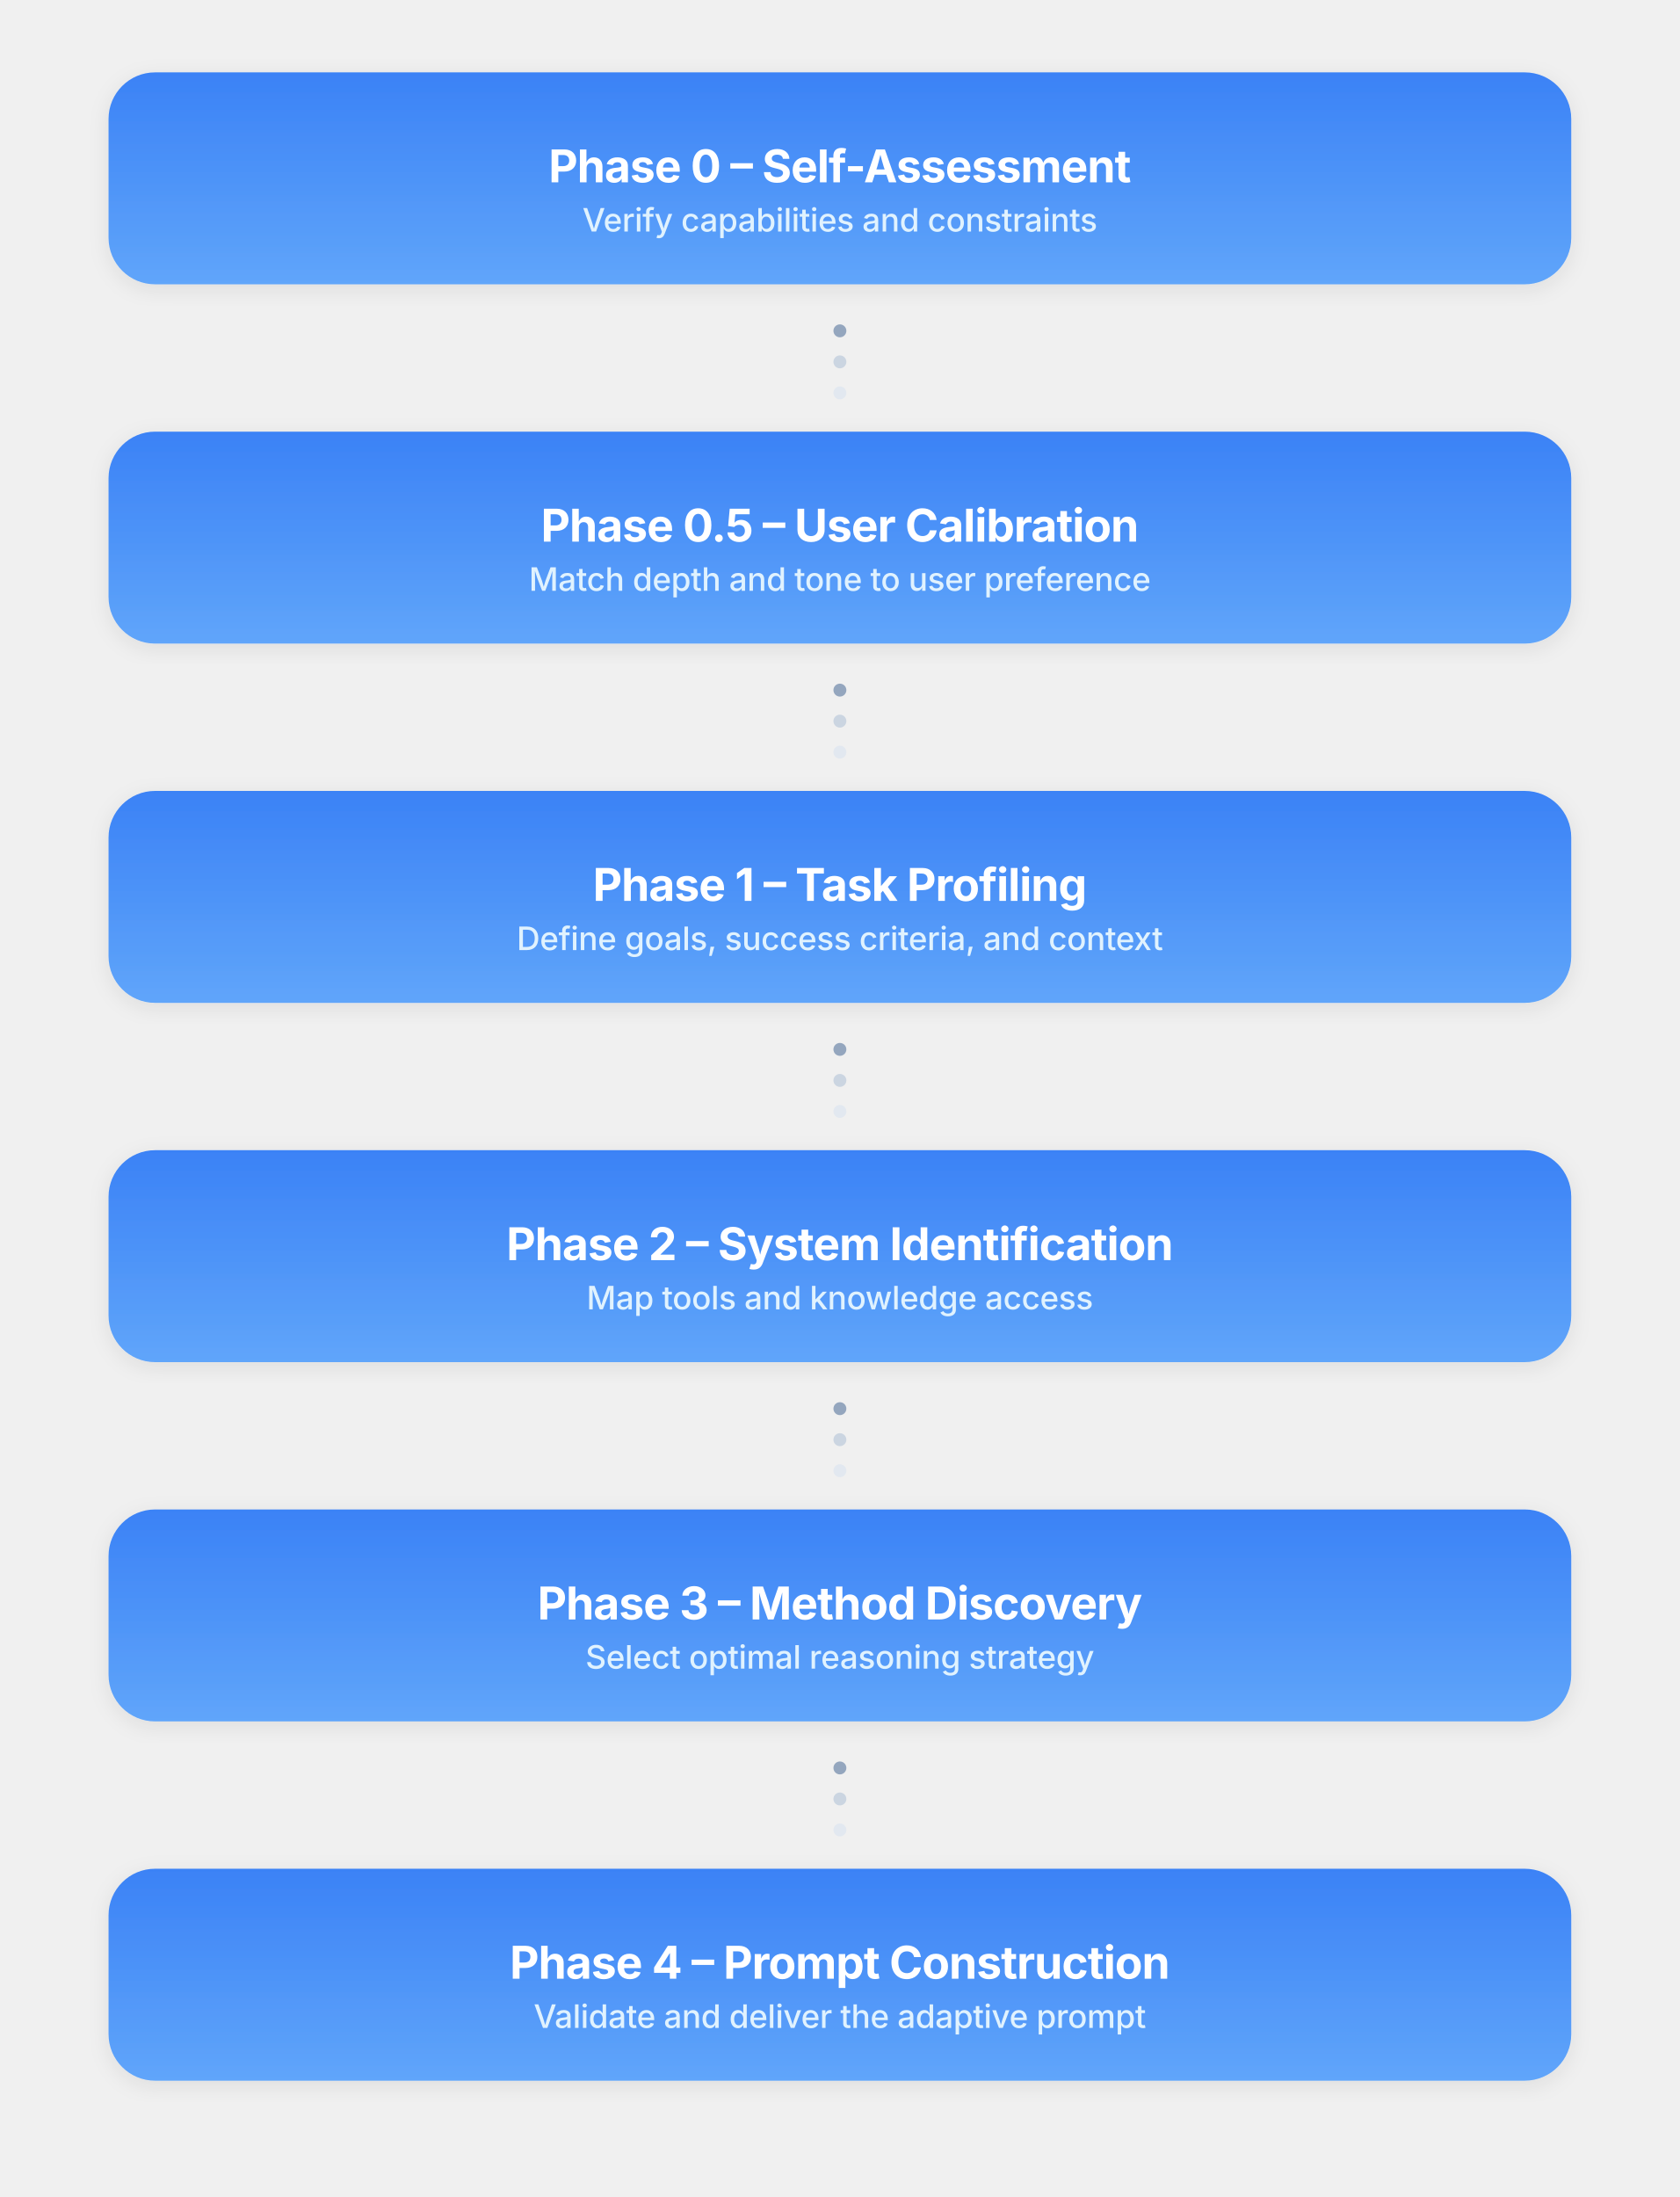
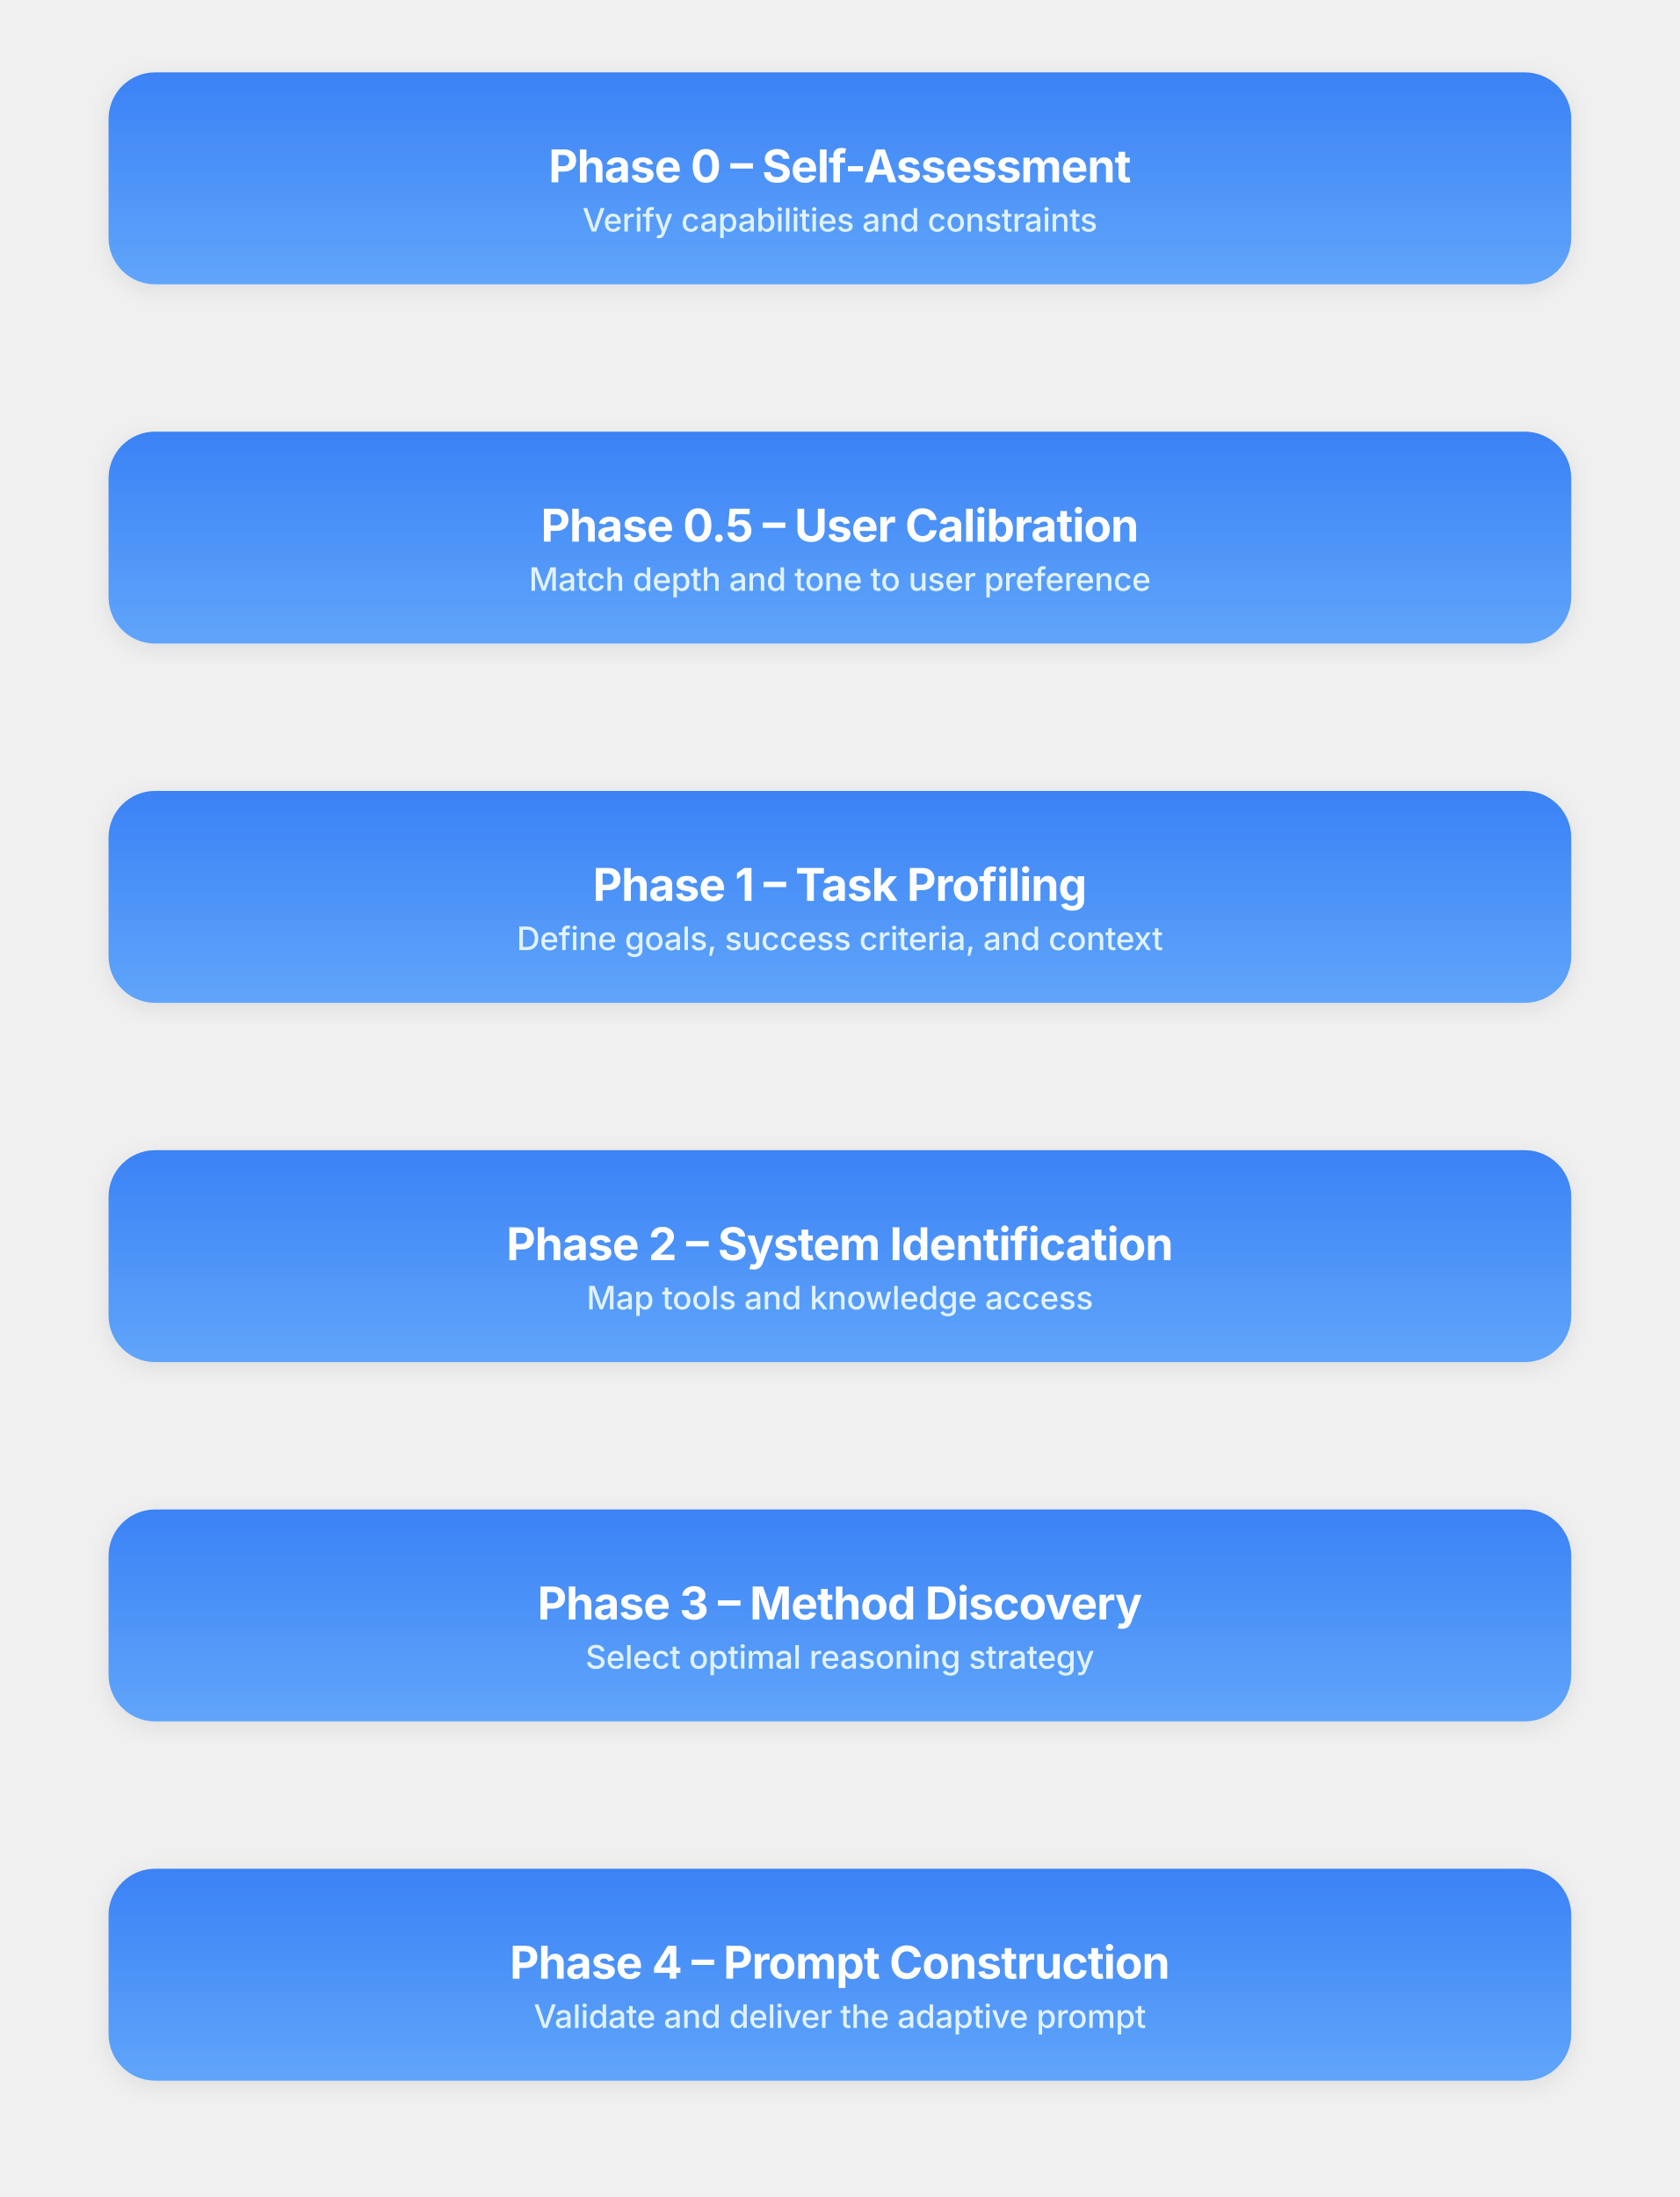
<svg xmlns="http://www.w3.org/2000/svg" width="650" height="850" viewBox="0 0 650 850">
  <defs>
    <linearGradient id="phaseBlueLight" x1="0" y1="1" x2="0" y2="0">
      <stop offset="0%" stop-color="#60A5FA" />
      <stop offset="100%" stop-color="#3B82F6" />
    </linearGradient>
    <filter id="shadowLight">
      <feDropShadow dx="0" dy="2" stdDeviation="4" flood-opacity="0.08" flood-color="#000" />
    </filter>
  </defs>
  <g transform="translate(42,28)">
    <rect width="566" height="82" rx="18" fill="url(#phaseBlueLight)" filter="url(#shadowLight)" />
    <g font-family="Inter, system-ui, -apple-system, sans-serif" text-anchor="middle">
      <text x="283" y="36" dominant-baseline="middle" font-weight="700" font-size="17.5" letter-spacing="-0.3" fill="#FFFFFF">Phase 0 – Self-Assessment</text>
      <text x="283" y="57" dominant-baseline="middle" font-weight="500" font-size="12.5" letter-spacing="-0.1" fill="#E0F2FE">Verify capabilities and constraints</text>
    </g>
  </g>
  <g>
-     <circle cx="325" cy="128" r="2.5" fill="#94A6BE" />
-     <circle cx="325" cy="140" r="2.5" fill="#CBD5E1" />
-     <circle cx="325" cy="152" r="2.5" fill="#E2E8F0" />
+     ircle cx="325" cy="128" r="2.5" fillll="#94A6BE"/&gt;
+     ircle cx="325" cy="140" r="2.5" fillll="#CBD5E1"/&gt;
+     ircle cx="325" cy="152" r="2.5" fillll="#E2E8F0"/&gt;
  </g>
  <g transform="translate(42,167)">
    <rect width="566" height="82" rx="18" fill="url(#phaseBlueLight)" filter="url(#shadowLight)" />
    <g font-family="Inter, system-ui, -apple-system, sans-serif" text-anchor="middle">
      <text x="283" y="36" dominant-baseline="middle" font-weight="700" font-size="17.5" letter-spacing="-0.3" fill="#FFFFFF">Phase 0.5 – User Calibration</text>
      <text x="283" y="57" dominant-baseline="middle" font-weight="500" font-size="12.5" letter-spacing="-0.1" fill="#E0F2FE">Match depth and tone to user preference</text>
    </g>
  </g>
  <g>
-     <circle cx="325" cy="267" r="2.5" fill="#94A6BE" />
-     <circle cx="325" cy="279" r="2.5" fill="#CBD5E1" />
-     <circle cx="325" cy="291" r="2.5" fill="#E2E8F0" />
+     ircle cx="325" cy="267" r="2.5" fillll="#94A6BE"/&gt;
+     ircle cx="325" cy="279" r="2.5" fillll="#CBD5E1"/&gt;
+     ircle cx="325" cy="291" r="2.5" fillll="#E2E8F0"/&gt;
  </g>
  <g transform="translate(42,306)">
    <rect width="566" height="82" rx="18" fill="url(#phaseBlueLight)" filter="url(#shadowLight)" />
    <g font-family="Inter, system-ui, -apple-system, sans-serif" text-anchor="middle">
      <text x="283" y="36" dominant-baseline="middle" font-weight="700" font-size="17.5" letter-spacing="-0.3" fill="#FFFFFF">Phase 1 – Task Profiling</text>
      <text x="283" y="57" dominant-baseline="middle" font-weight="500" font-size="12.5" letter-spacing="-0.1" fill="#E0F2FE">Define goals, success criteria, and context</text>
    </g>
  </g>
  <g>
-     <circle cx="325" cy="406" r="2.5" fill="#94A6BE" />
-     <circle cx="325" cy="418" r="2.5" fill="#CBD5E1" />
-     <circle cx="325" cy="430" r="2.5" fill="#E2E8F0" />
+     ircle cx="325" cy="406" r="2.5" fillll="#94A6BE"/&gt;
+     ircle cx="325" cy="418" r="2.5" fillll="#CBD5E1"/&gt;
+     ircle cx="325" cy="430" r="2.5" fillll="#E2E8F0"/&gt;
  </g>
  <g transform="translate(42,445)">
    <rect width="566" height="82" rx="18" fill="url(#phaseBlueLight)" filter="url(#shadowLight)" />
    <g font-family="Inter, system-ui, -apple-system, sans-serif" text-anchor="middle">
      <text x="283" y="36" dominant-baseline="middle" font-weight="700" font-size="17.5" letter-spacing="-0.3" fill="#FFFFFF">Phase 2 – System Identification</text>
      <text x="283" y="57" dominant-baseline="middle" font-weight="500" font-size="12.5" letter-spacing="-0.1" fill="#E0F2FE">Map tools and knowledge access</text>
    </g>
  </g>
  <g>
-     <circle cx="325" cy="545" r="2.5" fill="#94A6BE" />
-     <circle cx="325" cy="557" r="2.5" fill="#CBD5E1" />
-     <circle cx="325" cy="569" r="2.5" fill="#E2E8F0" />
+     <rcle cx="325" cy="545" r="2.5" fill="#9494A6BE" />
+     <rcle cx="325" cy="557" r="2.5" fill="#CBDBD5E1" />
+     ircle cx="325" cy="569" r="2.5" fillll="#E2E8F0"/&gt;
  </g>
  <g transform="translate(42,584)">
    <rect width="566" height="82" rx="18" fill="url(#phaseBlueLight)" filter="url(#shadowLight)" />
    <g font-family="Inter, system-ui, -apple-system, sans-serif" text-anchor="middle">
      <text x="283" y="36" dominant-baseline="middle" font-weight="700" font-size="17.5" letter-spacing="-0.3" fill="#FFFFFF">Phase 3 – Method Discovery</text>
      <text x="283" y="57" dominant-baseline="middle" font-weight="500" font-size="12.5" letter-spacing="-0.1" fill="#E0F2FE">Select optimal reasoning strategy</text>
    </g>
  </g>
  <g>
-     <circle cx="325" cy="684" r="2.5" fill="#94A6BE" />
-     <circle cx="325" cy="696" r="2.5" fill="#CBD5E1" />
-     <circle cx="325" cy="708" r="2.5" fill="#E2E8F0" />
+     ircle cx="325" cy="684" r="2.5" fillll="#94A6BE"/&gt;
+     ircle cx="325" cy="696" r="2.5" fillll="#CBD5E1"/&gt;
+     ircle cx="325" cy="708" r="2.5" fillll="#E2E8F0"/&gt;
  </g>
  <g transform="translate(42,723)">
    <rect width="566" height="82" rx="18" fill="url(#phaseBlueLight)" filter="url(#shadowLight)" />
    <g font-family="Inter, system-ui, -apple-system, sans-serif" text-anchor="middle">
      <text x="283" y="36" dominant-baseline="middle" font-weight="700" font-size="17.5" letter-spacing="-0.3" fill="#FFFFFF">Phase 4 – Prompt Construction</text>
      <text x="283" y="57" dominant-baseline="middle" font-weight="500" font-size="12.5" letter-spacing="-0.1" fill="#E0F2FE">Validate and deliver the adaptive prompt</text>
    </g>
  </g>
</svg>
